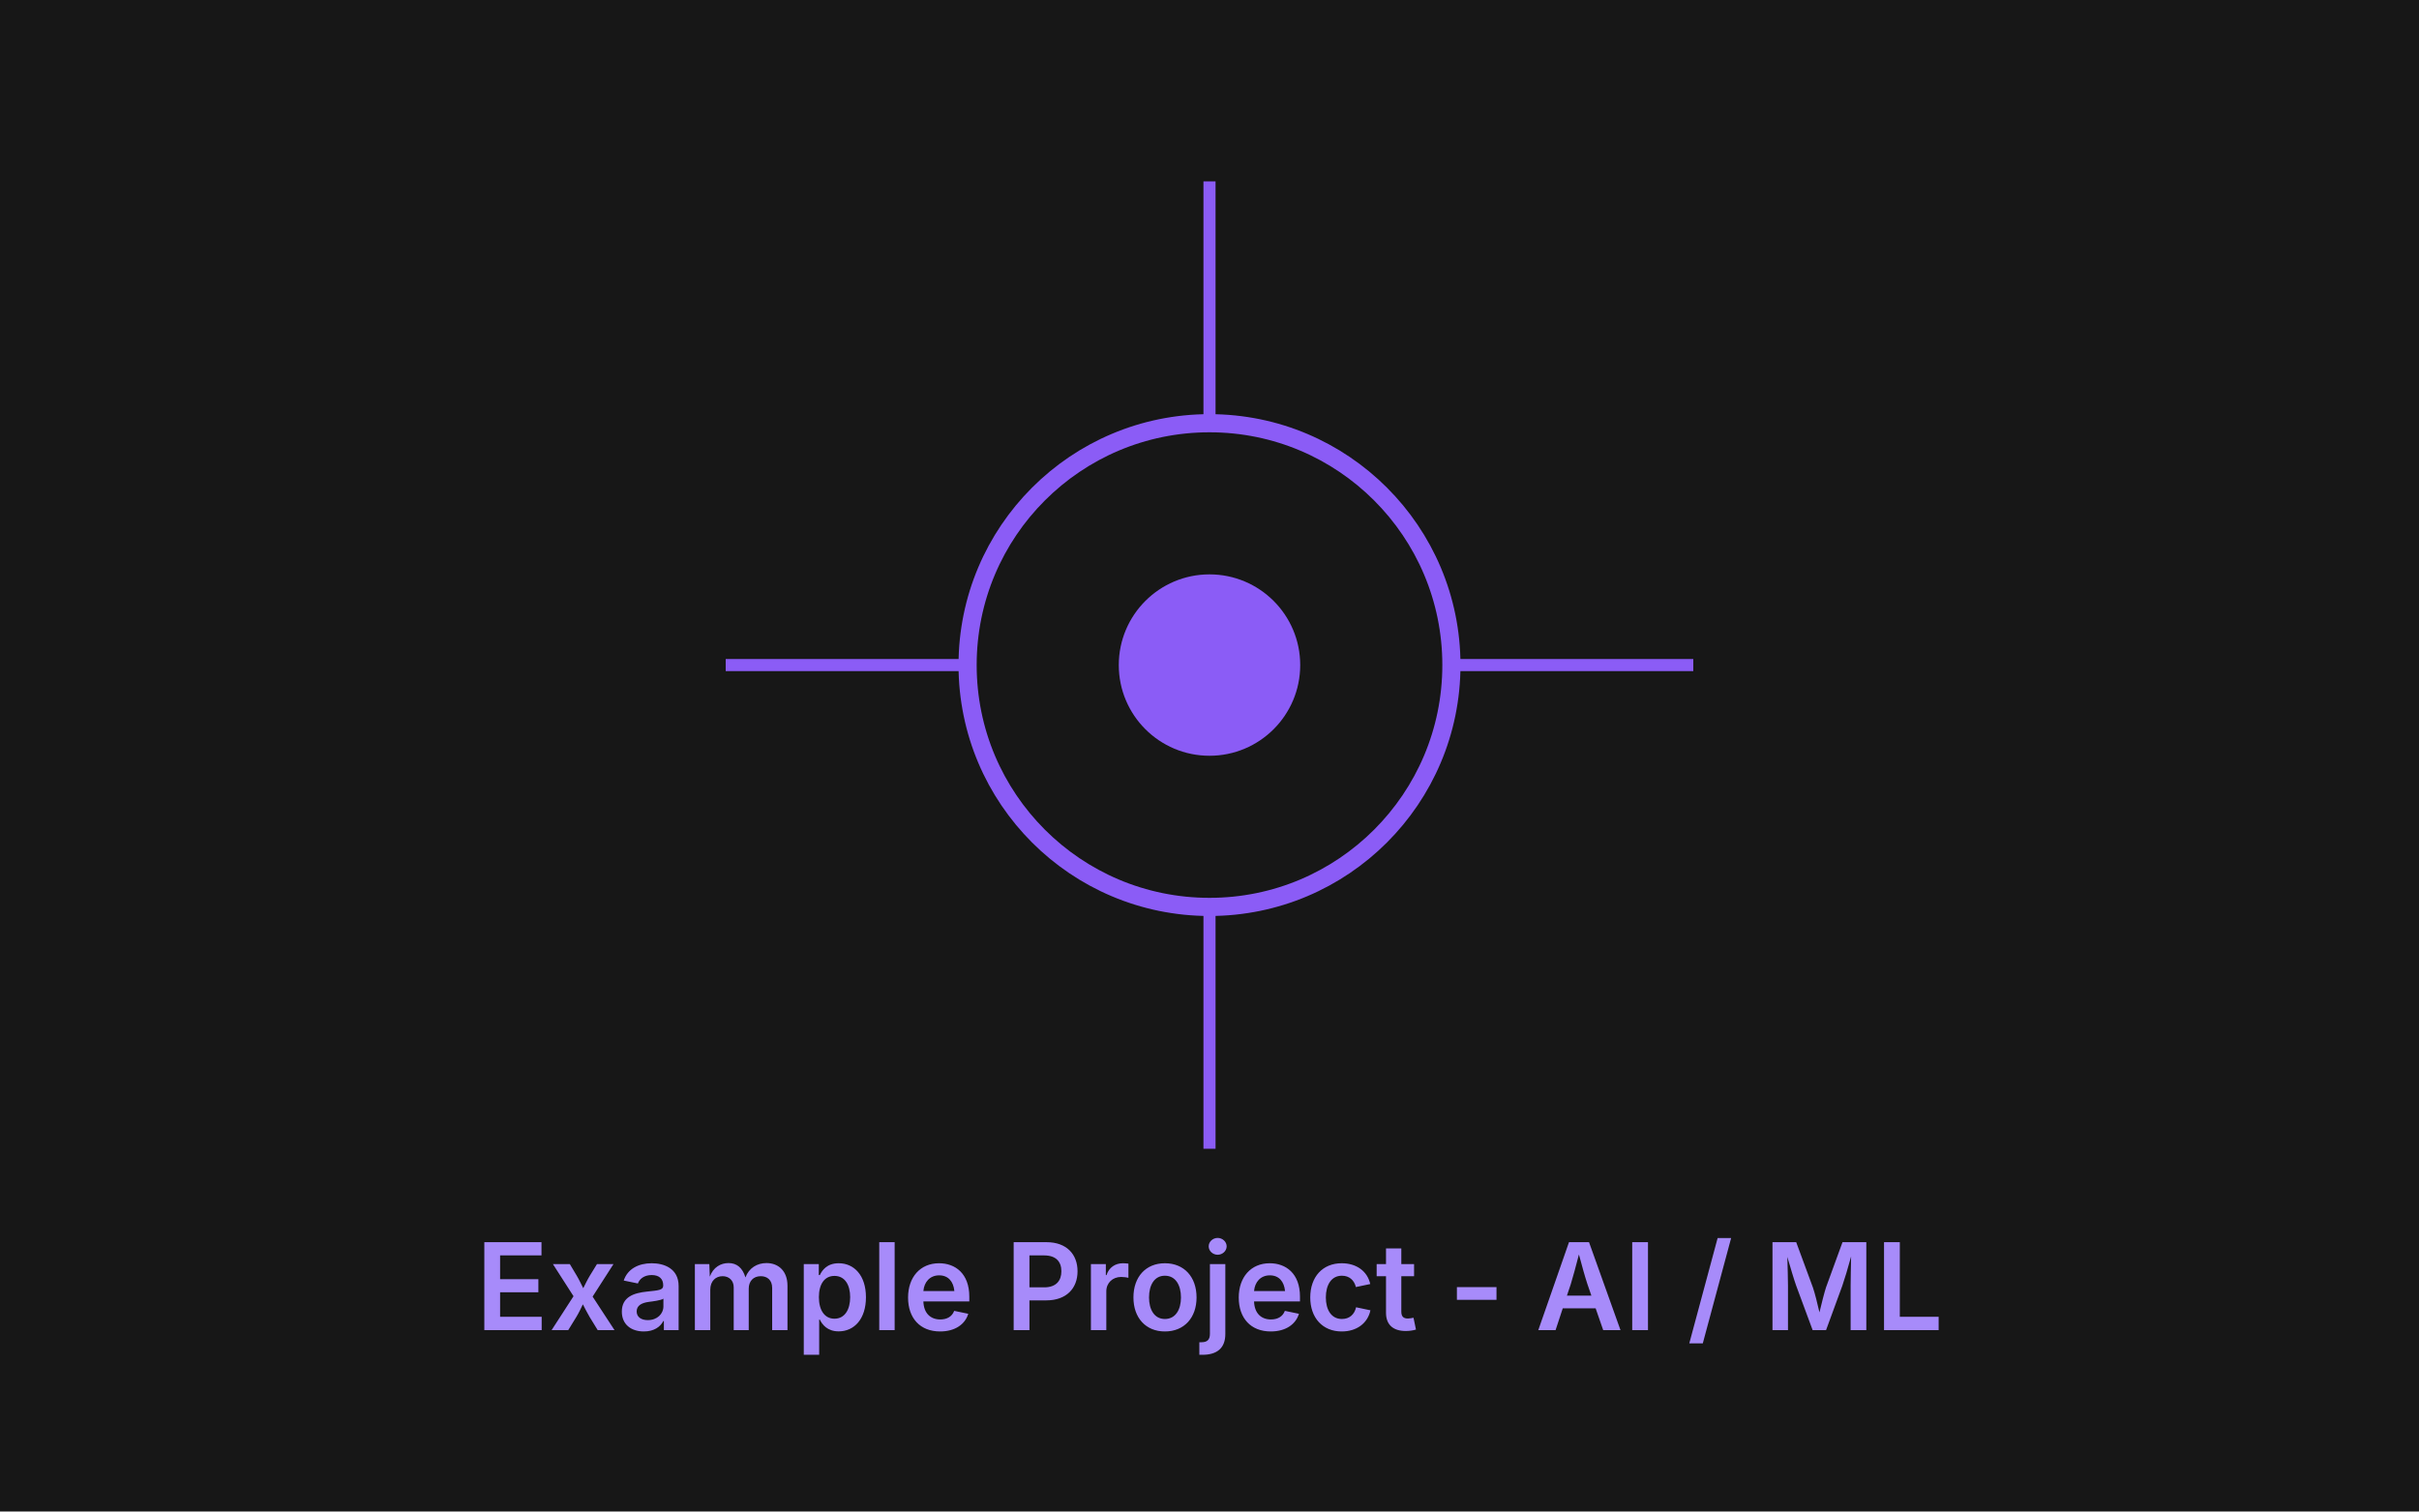
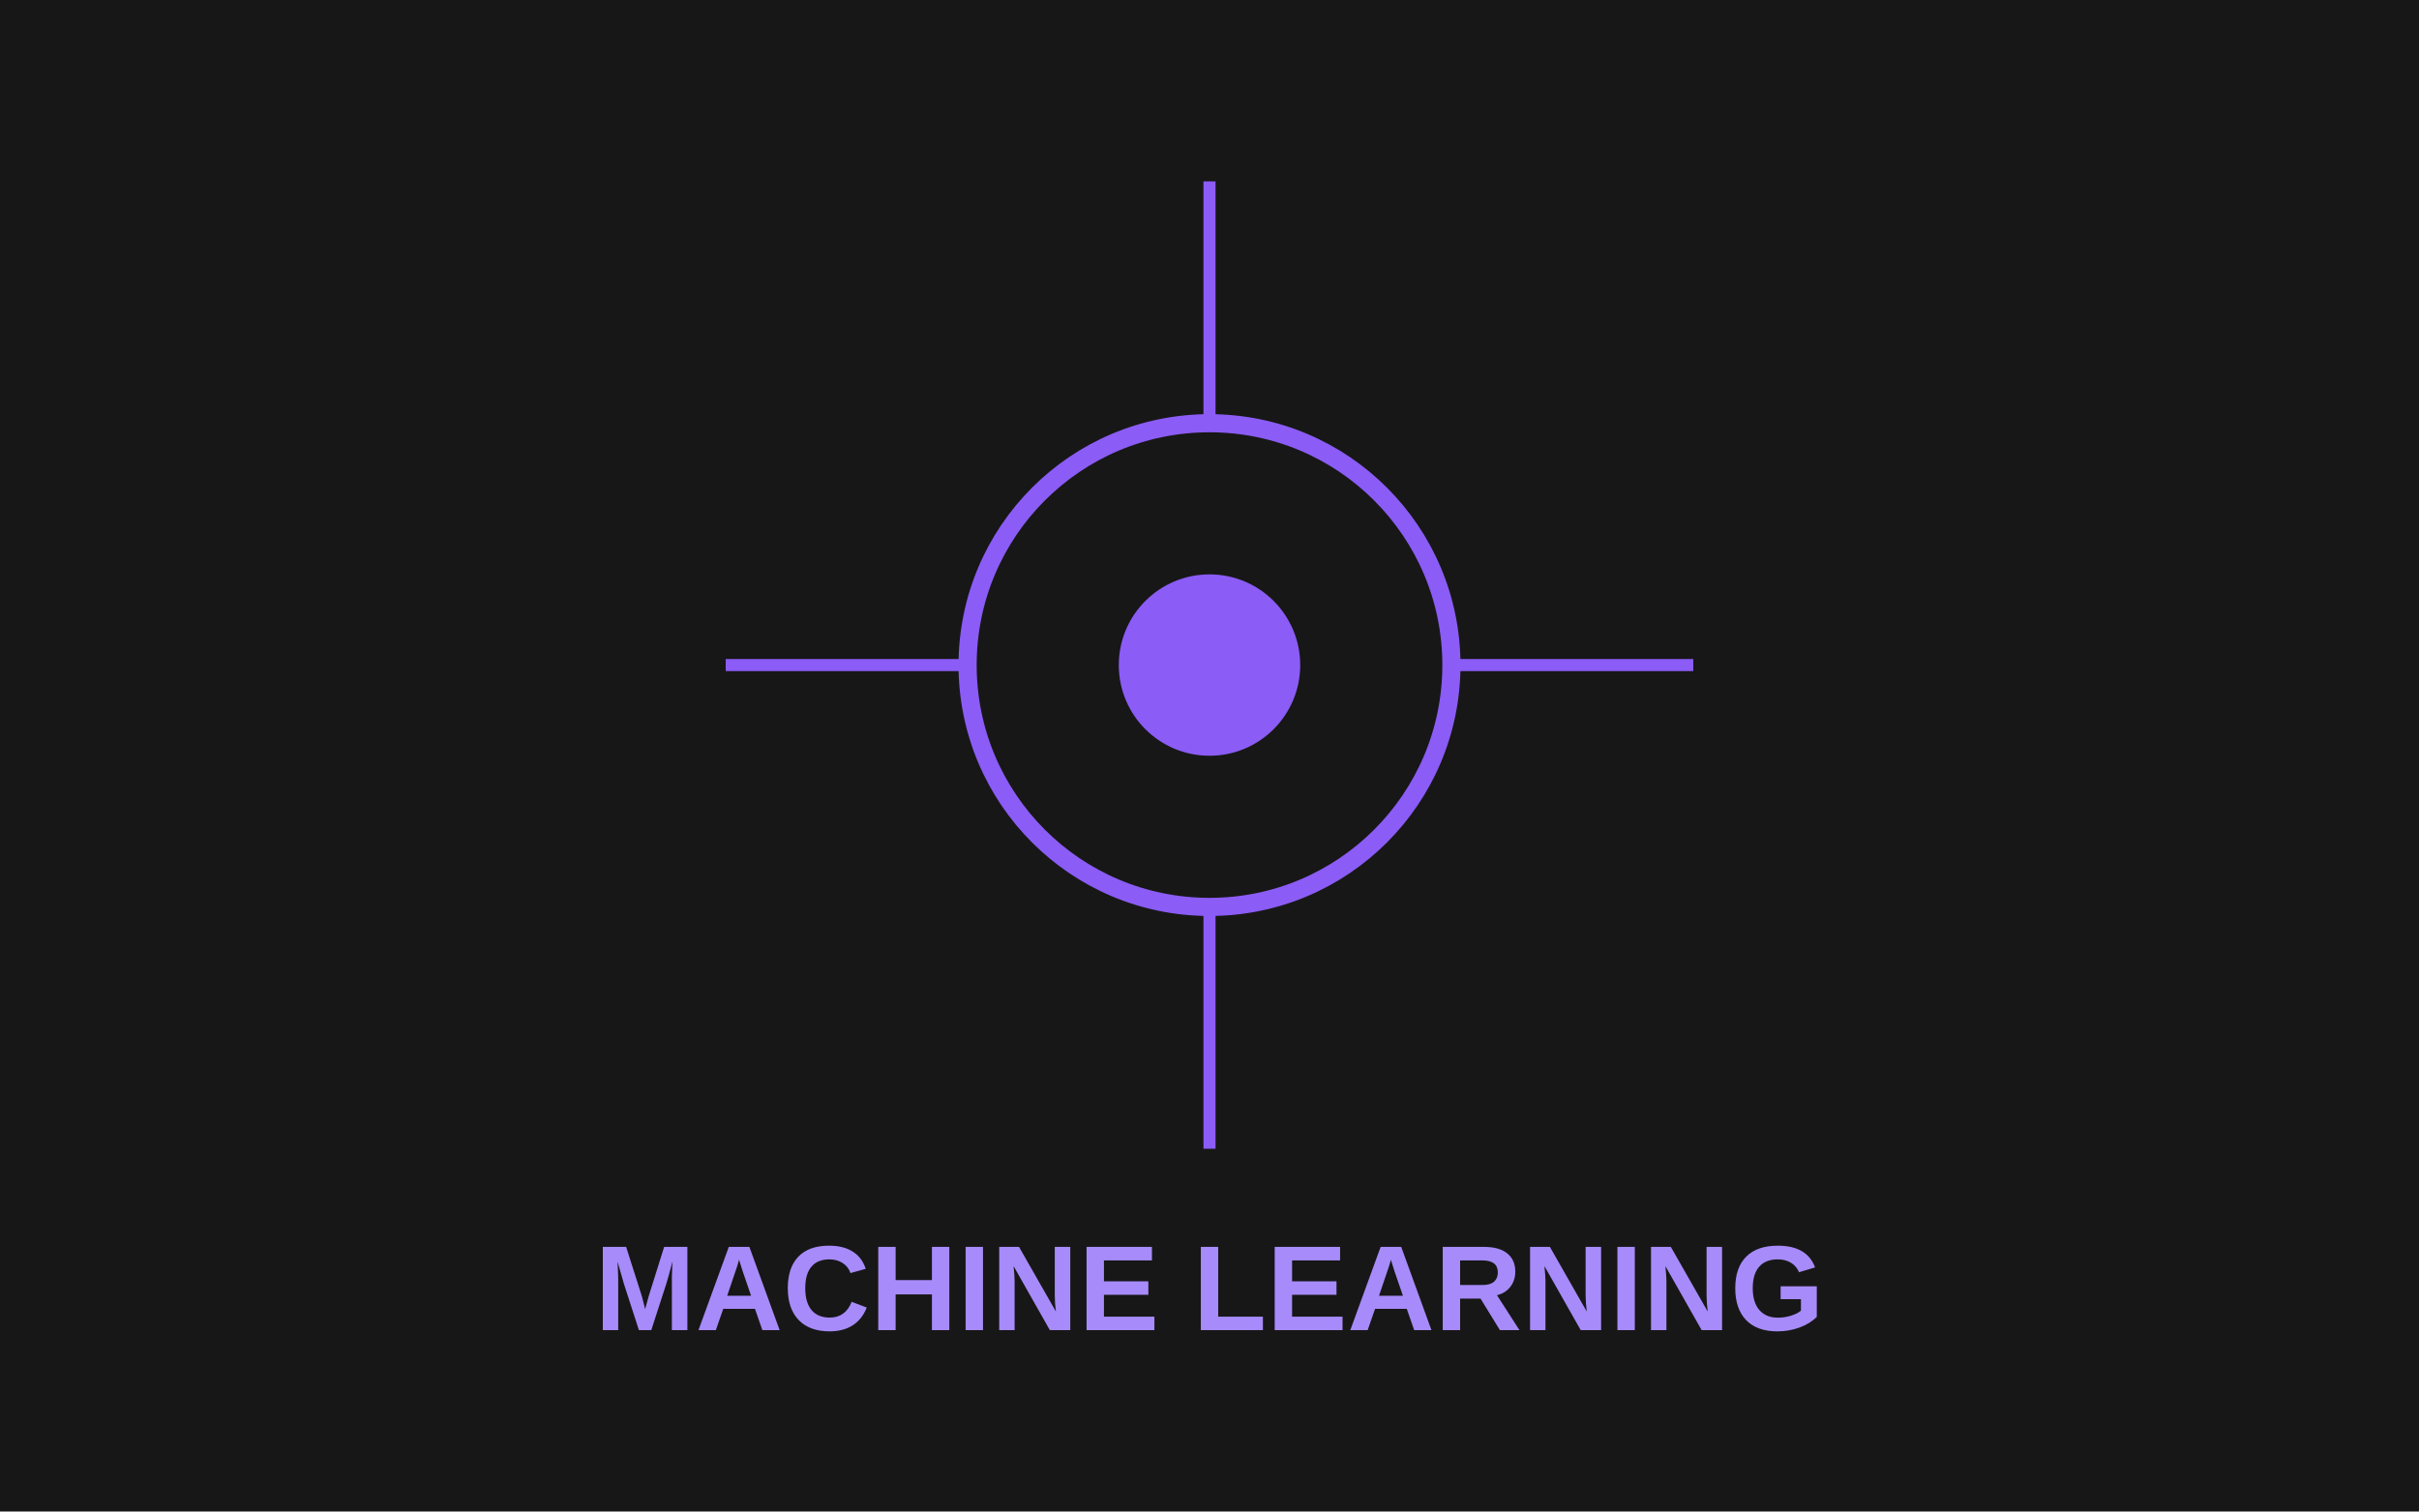
<svg xmlns="http://www.w3.org/2000/svg" width="400" height="250" viewBox="0 0 400 250">
  <rect width="400" height="250" fill="#171717" />
  <circle cx="200" cy="110" r="40" fill="none" stroke="#8b5cf6" stroke-width="3" />
  <circle cx="200" cy="110" r="15" fill="#8b5cf6" />
  <line x1="200" y1="30" x2="200" y2="70" stroke="#8b5cf6" stroke-width="2" />
  <line x1="200" y1="150" x2="200" y2="190" stroke="#8b5cf6" stroke-width="2" />
  <line x1="120" y1="110" x2="160" y2="110" stroke="#8b5cf6" stroke-width="2" />
  <line x1="240" y1="110" x2="280" y2="110" stroke="#8b5cf6" stroke-width="2" />
-   <text x="200" y="220" fill="#a78bfa" font-family="Inter, sans-serif" font-size="20" font-weight="600" text-anchor="middle">Example Project - AI / ML</text>
+   <text x="200" y="220" fill="#a78bfa" font-family="Tahoma, Arial, sans-serif" font-size="20" font-weight="600" text-anchor="middle">MACHINE LEARNING</text>
</svg>
